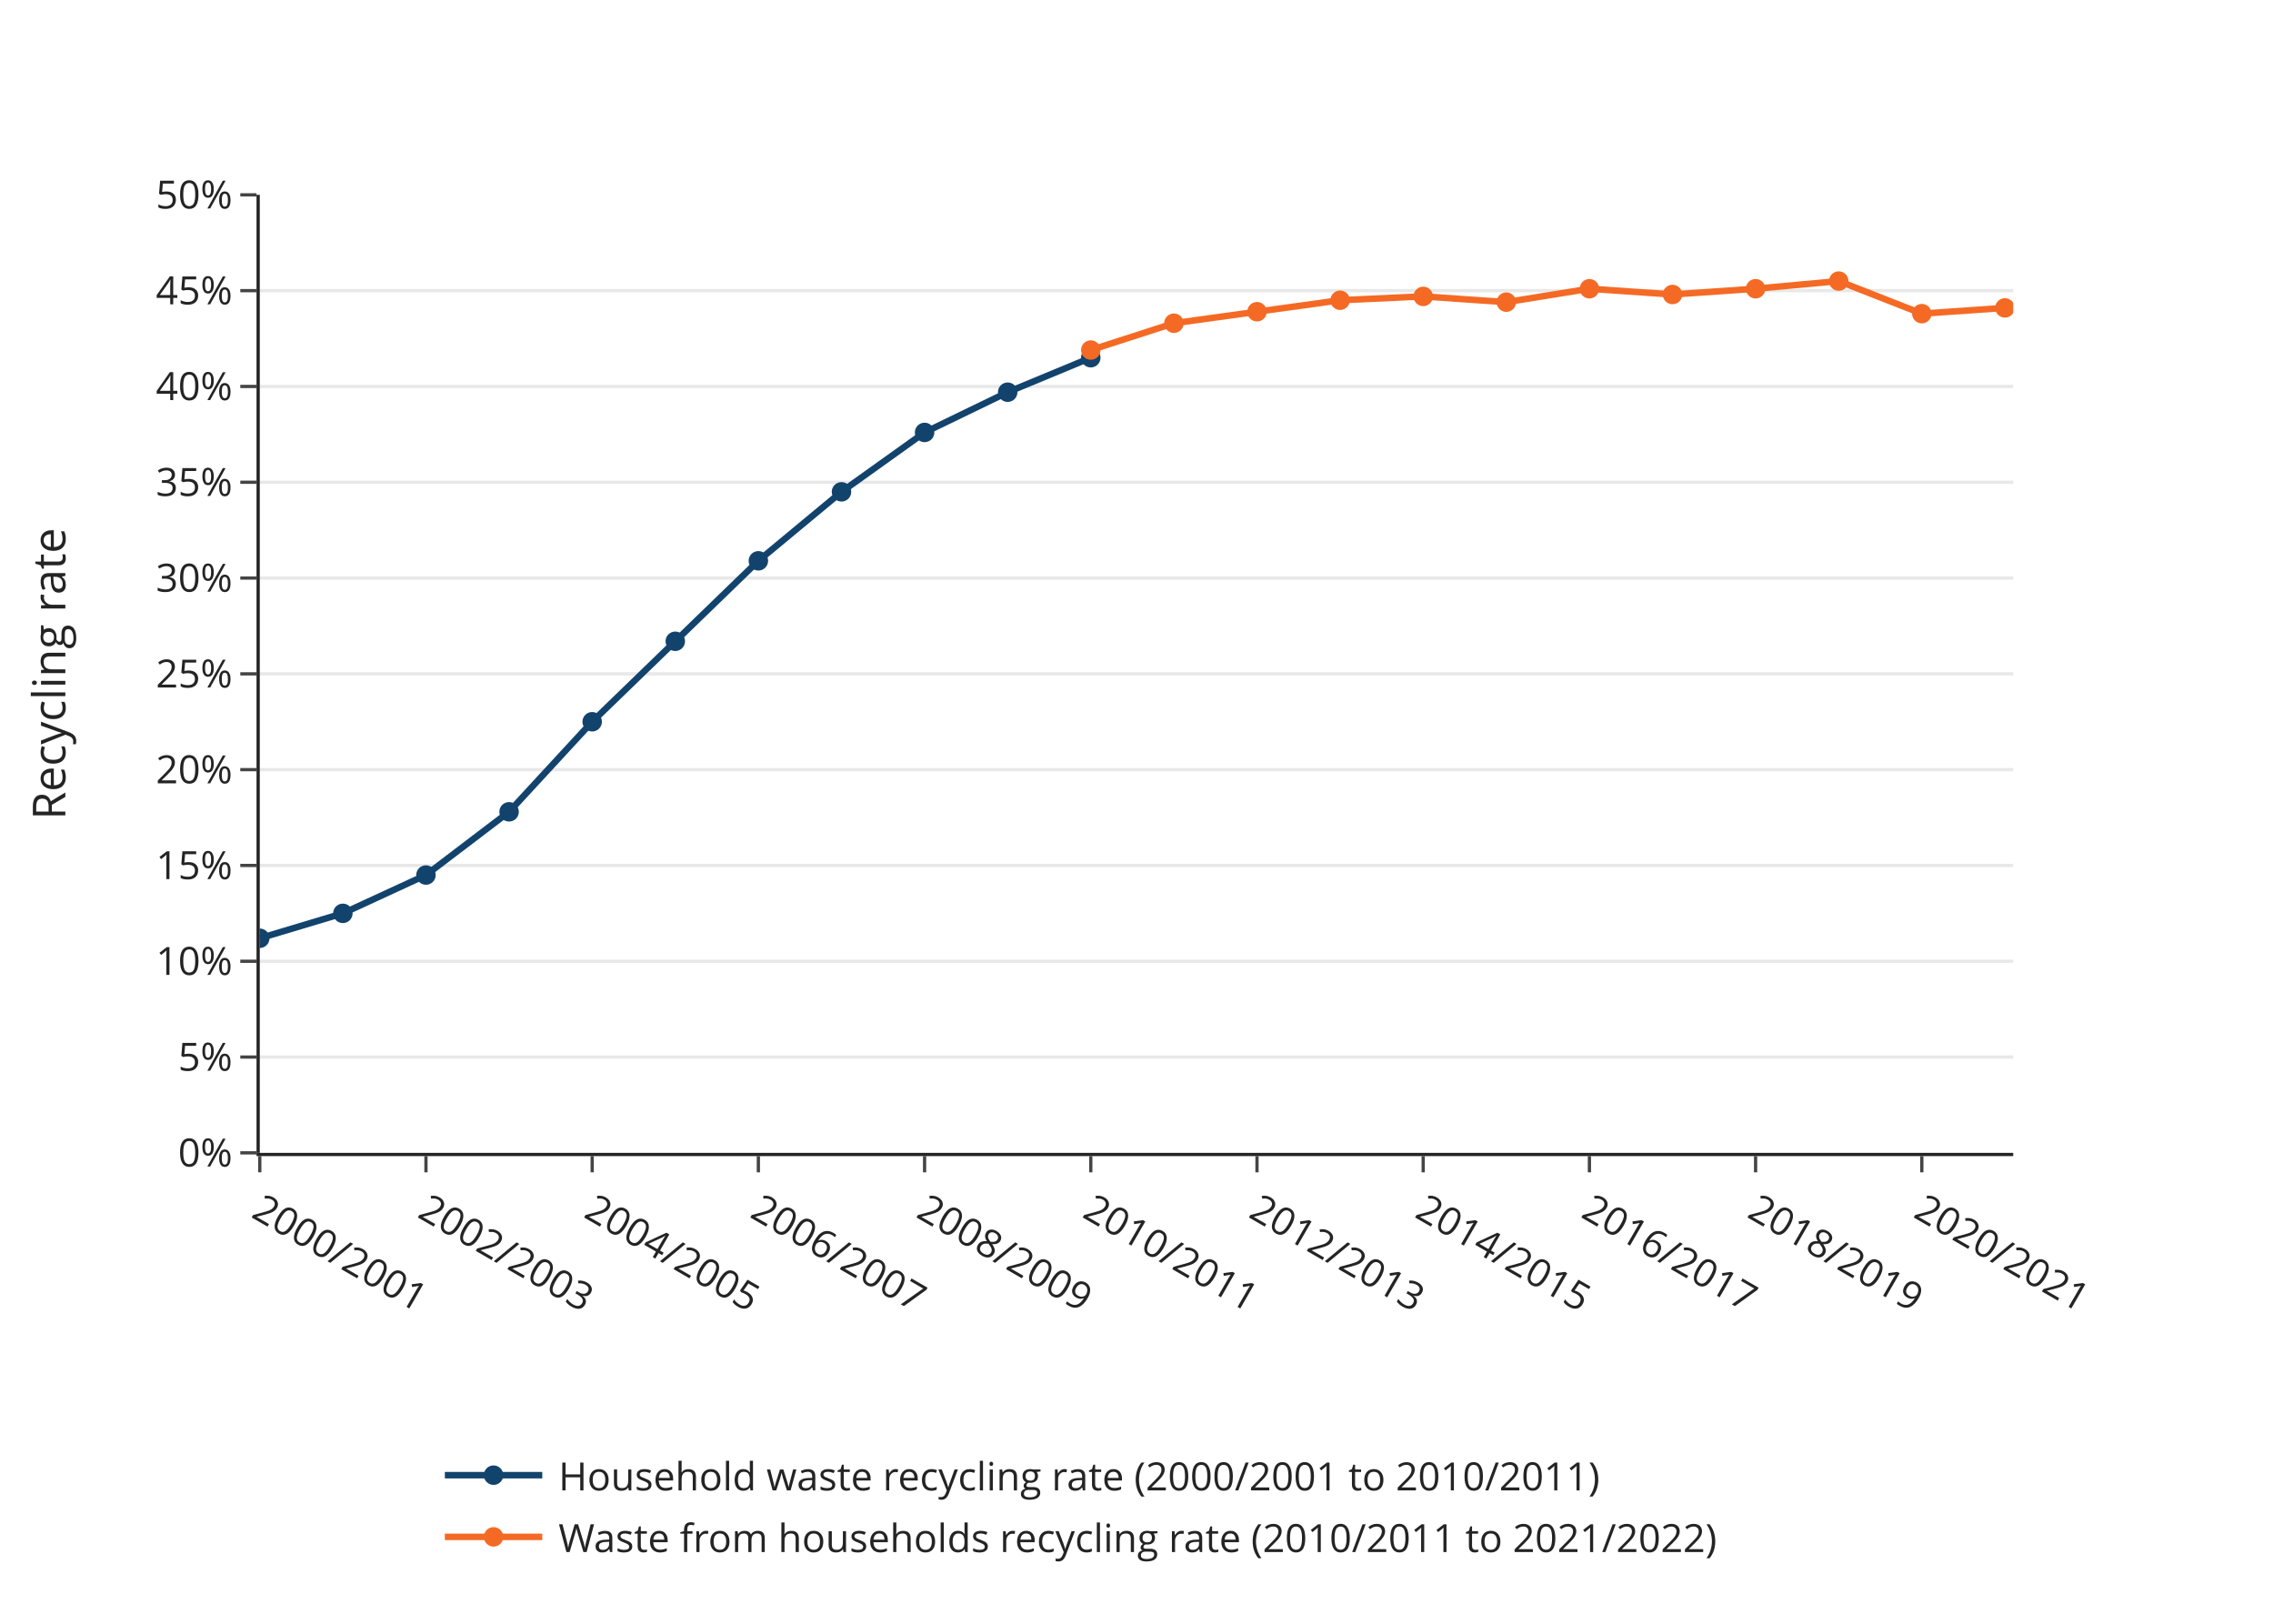
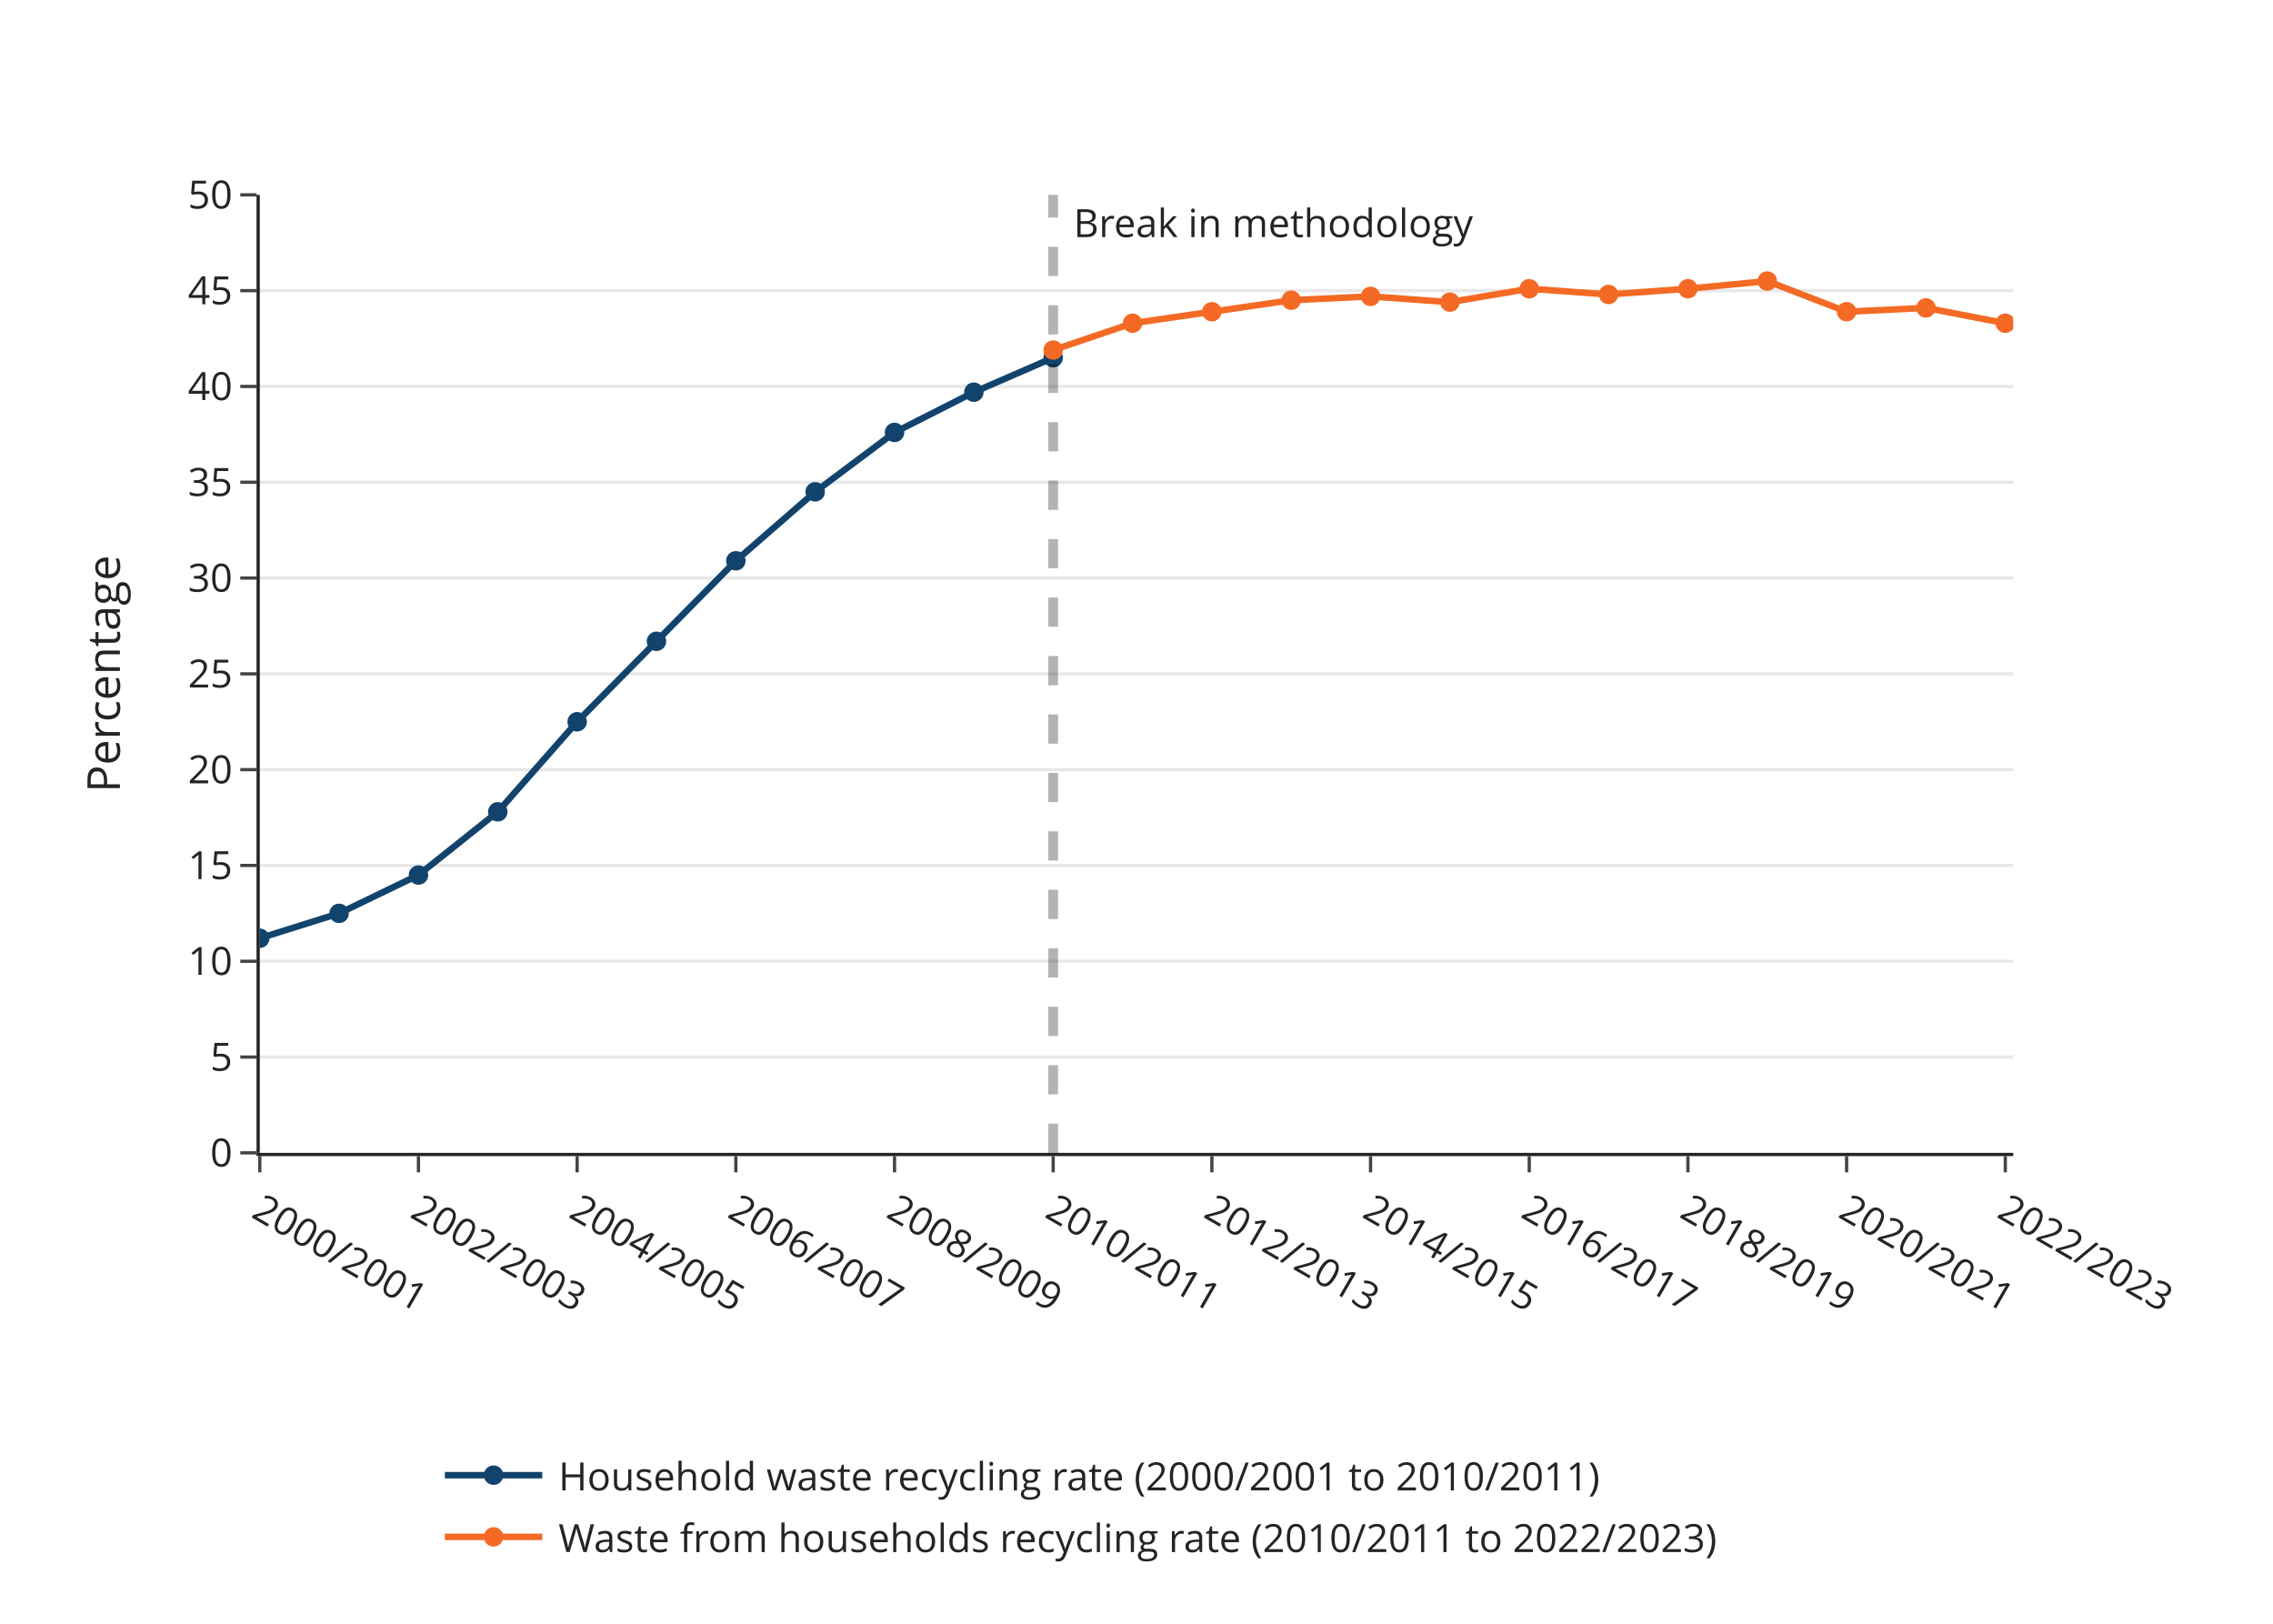
<svg xmlns="http://www.w3.org/2000/svg" class="main-svg" width="700" height="500" style="" viewBox="0 0 700 500">
  <rect x="0" y="0" width="700" height="500" style="fill: rgb(255, 255, 255); fill-opacity: 1;" />
-   <defs id="defs-8c32d5">
+   <defs id="defs-a93a85">
    <g class="clips">
-       <clipPath id="clip8c32d5xyplot" class="plotclip">
+       <clipPath id="clipa93a85xyplot" class="plotclip">
        <rect width="540" height="295" />
      </clipPath>
-       <clipPath class="axesclip" id="clip8c32d5x">
+       <clipPath class="axesclip" id="clipa93a85x">
        <rect x="80" y="0" width="540" height="500" />
      </clipPath>
-       <clipPath class="axesclip" id="clip8c32d5y">
+       <clipPath class="axesclip" id="clipa93a85y">
        <rect x="0" y="60" width="700" height="295" />
      </clipPath>
-       <clipPath class="axesclip" id="clip8c32d5xy">
+       <clipPath class="axesclip" id="clipa93a85xy">
        <rect x="80" y="60" width="540" height="295" />
      </clipPath>
    </g>
    <g class="gradients" />
    <g class="patterns" />
  </defs>
  <g class="bglayer" />
  <g class="layer-below">
    <g class="imagelayer" />
    <g class="shapelayer" />
  </g>
  <g class="cartesianlayer">
    <g class="subplot xy">
      <g class="layer-subplot">
        <g class="shapelayer" />
        <g class="imagelayer" />
      </g>
      <g class="minor-gridlayer">
        <g class="x" />
        <g class="y" />
      </g>
      <g class="gridlayer">
        <g class="x" />
        <g class="y">
          <path class="ygrid crisp" transform="translate(0,325.5)" d="M80,0h540" style="stroke: rgb(232, 232, 232); stroke-opacity: 1; stroke-width: 1px;" />
          <path class="ygrid crisp" transform="translate(0,296)" d="M80,0h540" style="stroke: rgb(232, 232, 232); stroke-opacity: 1; stroke-width: 1px;" />
          <path class="ygrid crisp" transform="translate(0,266.5)" d="M80,0h540" style="stroke: rgb(232, 232, 232); stroke-opacity: 1; stroke-width: 1px;" />
          <path class="ygrid crisp" transform="translate(0,237)" d="M80,0h540" style="stroke: rgb(232, 232, 232); stroke-opacity: 1; stroke-width: 1px;" />
          <path class="ygrid crisp" transform="translate(0,207.5)" d="M80,0h540" style="stroke: rgb(232, 232, 232); stroke-opacity: 1; stroke-width: 1px;" />
          <path class="ygrid crisp" transform="translate(0,178)" d="M80,0h540" style="stroke: rgb(232, 232, 232); stroke-opacity: 1; stroke-width: 1px;" />
          <path class="ygrid crisp" transform="translate(0,148.5)" d="M80,0h540" style="stroke: rgb(232, 232, 232); stroke-opacity: 1; stroke-width: 1px;" />
          <path class="ygrid crisp" transform="translate(0,119)" d="M80,0h540" style="stroke: rgb(232, 232, 232); stroke-opacity: 1; stroke-width: 1px;" />
          <path class="ygrid crisp" transform="translate(0,89.5)" d="M80,0h540" style="stroke: rgb(232, 232, 232); stroke-opacity: 1; stroke-width: 1px;" />
        </g>
      </g>
      <g class="zerolinelayer" />
+       <g class="layer-between">
+         <g class="shapelayer" />
+         <g class="imagelayer" />
+       </g>
      <path class="xlines-below" />
      <path class="ylines-below" />
      <g class="overlines-below" />
      <g class="xaxislayer-below" />
      <g class="yaxislayer-below" />
      <g class="overaxes-below" />
-       <g class="plot" transform="translate(80,60)" clip-path="url(#clip8c32d5xyplot)">
+       <g class="plot" transform="translate(80,60)" clip-path="url(#clipa93a85xyplot)">
        <g class="scatterlayer mlayer">
-           <g class="trace scatter tracec1a29b" style="stroke-miterlimit: 2; opacity: 1;">
+           <g class="trace scatter trace099001" style="stroke-miterlimit: 2; opacity: 1;">
            <g class="fills" />
            <g class="errorbars" />
            <g class="lines">
-               <path class="js-line" d="M0,228.92L25.59,221.25L51.18,209.45L76.78,189.98L102.37,162.25L153.55,112.69L179.15,91.45L204.74,73.16L230.33,60.77L255.92,50.15" style="vector-effect: non-scaling-stroke; fill: none; stroke: rgb(18, 67, 109); stroke-opacity: 1; stroke-width: 2px; opacity: 1;" />
+               <path class="js-line" d="M0,228.92L24.43,221.25L48.87,209.45L73.3,189.98L97.74,162.25L146.61,112.69L171.04,91.45L195.48,73.16L219.91,60.77L244.34,50.15" style="vector-effect: none; fill: none; stroke: rgb(18, 67, 109); stroke-opacity: 1; stroke-width: 2px; opacity: 1;" />
            </g>
            <g class="points">
              <path class="point" transform="translate(0,228.92)" d="M3,0A3,3 0 1,1 0,-3A3,3 0 0,1 3,0Z" style="opacity: 1; stroke-width: 0px; fill: rgb(18, 67, 109); fill-opacity: 1;" />
-               <path class="point" transform="translate(25.59,221.25)" d="M3,0A3,3 0 1,1 0,-3A3,3 0 0,1 3,0Z" style="opacity: 1; stroke-width: 0px; fill: rgb(18, 67, 109); fill-opacity: 1;" />
-               <path class="point" transform="translate(51.18,209.45)" d="M3,0A3,3 0 1,1 0,-3A3,3 0 0,1 3,0Z" style="opacity: 1; stroke-width: 0px; fill: rgb(18, 67, 109); fill-opacity: 1;" />
-               <path class="point" transform="translate(76.78,189.98)" d="M3,0A3,3 0 1,1 0,-3A3,3 0 0,1 3,0Z" style="opacity: 1; stroke-width: 0px; fill: rgb(18, 67, 109); fill-opacity: 1;" />
-               <path class="point" transform="translate(102.37,162.25)" d="M3,0A3,3 0 1,1 0,-3A3,3 0 0,1 3,0Z" style="opacity: 1; stroke-width: 0px; fill: rgb(18, 67, 109); fill-opacity: 1;" />
-               <path class="point" transform="translate(127.96,137.47)" d="M3,0A3,3 0 1,1 0,-3A3,3 0 0,1 3,0Z" style="opacity: 1; stroke-width: 0px; fill: rgb(18, 67, 109); fill-opacity: 1;" />
-               <path class="point" transform="translate(153.55,112.69)" d="M3,0A3,3 0 1,1 0,-3A3,3 0 0,1 3,0Z" style="opacity: 1; stroke-width: 0px; fill: rgb(18, 67, 109); fill-opacity: 1;" />
-               <path class="point" transform="translate(179.15,91.45)" d="M3,0A3,3 0 1,1 0,-3A3,3 0 0,1 3,0Z" style="opacity: 1; stroke-width: 0px; fill: rgb(18, 67, 109); fill-opacity: 1;" />
-               <path class="point" transform="translate(204.74,73.16)" d="M3,0A3,3 0 1,1 0,-3A3,3 0 0,1 3,0Z" style="opacity: 1; stroke-width: 0px; fill: rgb(18, 67, 109); fill-opacity: 1;" />
-               <path class="point" transform="translate(230.33,60.77)" d="M3,0A3,3 0 1,1 0,-3A3,3 0 0,1 3,0Z" style="opacity: 1; stroke-width: 0px; fill: rgb(18, 67, 109); fill-opacity: 1;" />
-               <path class="point" transform="translate(255.92,50.15)" d="M3,0A3,3 0 1,1 0,-3A3,3 0 0,1 3,0Z" style="opacity: 1; stroke-width: 0px; fill: rgb(18, 67, 109); fill-opacity: 1;" />
+               <path class="point" transform="translate(24.43,221.25)" d="M3,0A3,3 0 1,1 0,-3A3,3 0 0,1 3,0Z" style="opacity: 1; stroke-width: 0px; fill: rgb(18, 67, 109); fill-opacity: 1;" />
+               <path class="point" transform="translate(48.87,209.45)" d="M3,0A3,3 0 1,1 0,-3A3,3 0 0,1 3,0Z" style="opacity: 1; stroke-width: 0px; fill: rgb(18, 67, 109); fill-opacity: 1;" />
+               <path class="point" transform="translate(73.3,189.98)" d="M3,0A3,3 0 1,1 0,-3A3,3 0 0,1 3,0Z" style="opacity: 1; stroke-width: 0px; fill: rgb(18, 67, 109); fill-opacity: 1;" />
+               <path class="point" transform="translate(97.74,162.25)" d="M3,0A3,3 0 1,1 0,-3A3,3 0 0,1 3,0Z" style="opacity: 1; stroke-width: 0px; fill: rgb(18, 67, 109); fill-opacity: 1;" />
+               <path class="point" transform="translate(122.17,137.47)" d="M3,0A3,3 0 1,1 0,-3A3,3 0 0,1 3,0Z" style="opacity: 1; stroke-width: 0px; fill: rgb(18, 67, 109); fill-opacity: 1;" />
+               <path class="point" transform="translate(146.61,112.69)" d="M3,0A3,3 0 1,1 0,-3A3,3 0 0,1 3,0Z" style="opacity: 1; stroke-width: 0px; fill: rgb(18, 67, 109); fill-opacity: 1;" />
+               <path class="point" transform="translate(171.04,91.45)" d="M3,0A3,3 0 1,1 0,-3A3,3 0 0,1 3,0Z" style="opacity: 1; stroke-width: 0px; fill: rgb(18, 67, 109); fill-opacity: 1;" />
+               <path class="point" transform="translate(195.48,73.16)" d="M3,0A3,3 0 1,1 0,-3A3,3 0 0,1 3,0Z" style="opacity: 1; stroke-width: 0px; fill: rgb(18, 67, 109); fill-opacity: 1;" />
+               <path class="point" transform="translate(219.91,60.77)" d="M3,0A3,3 0 1,1 0,-3A3,3 0 0,1 3,0Z" style="opacity: 1; stroke-width: 0px; fill: rgb(18, 67, 109); fill-opacity: 1;" />
+               <path class="point" transform="translate(244.34,50.15)" d="M3,0A3,3 0 1,1 0,-3A3,3 0 0,1 3,0Z" style="opacity: 1; stroke-width: 0px; fill: rgb(18, 67, 109); fill-opacity: 1;" />
            </g>
            <g class="text" />
          </g>
-           <g class="trace scatter trace4037fb" style="stroke-miterlimit: 2; opacity: 1;">
+           <g class="trace scatter trace09473f" style="stroke-miterlimit: 2; opacity: 1;">
            <g class="fills" />
            <g class="errorbars" />
            <g class="lines">
-               <path class="js-line" d="M255.92,47.79L281.52,39.53L307.11,35.99L332.7,32.45L358.29,31.27L383.89,33.04L409.48,28.91L435.07,30.68L460.66,28.91L486.26,26.55L511.85,36.58L537.44,34.81" style="vector-effect: non-scaling-stroke; fill: none; stroke: rgb(244, 106, 37); stroke-opacity: 1; stroke-width: 2px; opacity: 1;" />
+               <path class="js-line" d="M244.34,47.79L268.78,39.53L293.21,35.99L317.65,32.45L342.08,31.27L366.52,33.04L390.95,28.91L415.38,30.68L439.82,28.91L464.25,26.55L488.69,35.99L513.12,34.81L537.56,39.53" style="vector-effect: none; fill: none; stroke: rgb(244, 106, 37); stroke-opacity: 1; stroke-width: 2px; opacity: 1;" />
            </g>
            <g class="points">
-               <path class="point" transform="translate(255.92,47.79)" d="M3,0A3,3 0 1,1 0,-3A3,3 0 0,1 3,0Z" style="opacity: 1; stroke-width: 0px; fill: rgb(244, 106, 37); fill-opacity: 1;" />
-               <path class="point" transform="translate(281.52,39.53)" d="M3,0A3,3 0 1,1 0,-3A3,3 0 0,1 3,0Z" style="opacity: 1; stroke-width: 0px; fill: rgb(244, 106, 37); fill-opacity: 1;" />
-               <path class="point" transform="translate(307.11,35.99)" d="M3,0A3,3 0 1,1 0,-3A3,3 0 0,1 3,0Z" style="opacity: 1; stroke-width: 0px; fill: rgb(244, 106, 37); fill-opacity: 1;" />
-               <path class="point" transform="translate(332.7,32.45)" d="M3,0A3,3 0 1,1 0,-3A3,3 0 0,1 3,0Z" style="opacity: 1; stroke-width: 0px; fill: rgb(244, 106, 37); fill-opacity: 1;" />
-               <path class="point" transform="translate(358.29,31.27)" d="M3,0A3,3 0 1,1 0,-3A3,3 0 0,1 3,0Z" style="opacity: 1; stroke-width: 0px; fill: rgb(244, 106, 37); fill-opacity: 1;" />
-               <path class="point" transform="translate(383.89,33.04)" d="M3,0A3,3 0 1,1 0,-3A3,3 0 0,1 3,0Z" style="opacity: 1; stroke-width: 0px; fill: rgb(244, 106, 37); fill-opacity: 1;" />
-               <path class="point" transform="translate(409.48,28.91)" d="M3,0A3,3 0 1,1 0,-3A3,3 0 0,1 3,0Z" style="opacity: 1; stroke-width: 0px; fill: rgb(244, 106, 37); fill-opacity: 1;" />
-               <path class="point" transform="translate(435.07,30.68)" d="M3,0A3,3 0 1,1 0,-3A3,3 0 0,1 3,0Z" style="opacity: 1; stroke-width: 0px; fill: rgb(244, 106, 37); fill-opacity: 1;" />
-               <path class="point" transform="translate(460.66,28.91)" d="M3,0A3,3 0 1,1 0,-3A3,3 0 0,1 3,0Z" style="opacity: 1; stroke-width: 0px; fill: rgb(244, 106, 37); fill-opacity: 1;" />
-               <path class="point" transform="translate(486.26,26.55)" d="M3,0A3,3 0 1,1 0,-3A3,3 0 0,1 3,0Z" style="opacity: 1; stroke-width: 0px; fill: rgb(244, 106, 37); fill-opacity: 1;" />
-               <path class="point" transform="translate(511.85,36.58)" d="M3,0A3,3 0 1,1 0,-3A3,3 0 0,1 3,0Z" style="opacity: 1; stroke-width: 0px; fill: rgb(244, 106, 37); fill-opacity: 1;" />
-               <path class="point" transform="translate(537.44,34.81)" d="M3,0A3,3 0 1,1 0,-3A3,3 0 0,1 3,0Z" style="opacity: 1; stroke-width: 0px; fill: rgb(244, 106, 37); fill-opacity: 1;" />
+               <path class="point" transform="translate(244.34,47.79)" d="M3,0A3,3 0 1,1 0,-3A3,3 0 0,1 3,0Z" style="opacity: 1; stroke-width: 0px; fill: rgb(244, 106, 37); fill-opacity: 1;" />
+               <path class="point" transform="translate(268.78,39.53)" d="M3,0A3,3 0 1,1 0,-3A3,3 0 0,1 3,0Z" style="opacity: 1; stroke-width: 0px; fill: rgb(244, 106, 37); fill-opacity: 1;" />
+               <path class="point" transform="translate(293.21,35.99)" d="M3,0A3,3 0 1,1 0,-3A3,3 0 0,1 3,0Z" style="opacity: 1; stroke-width: 0px; fill: rgb(244, 106, 37); fill-opacity: 1;" />
+               <path class="point" transform="translate(317.65,32.45)" d="M3,0A3,3 0 1,1 0,-3A3,3 0 0,1 3,0Z" style="opacity: 1; stroke-width: 0px; fill: rgb(244, 106, 37); fill-opacity: 1;" />
+               <path class="point" transform="translate(342.08,31.27)" d="M3,0A3,3 0 1,1 0,-3A3,3 0 0,1 3,0Z" style="opacity: 1; stroke-width: 0px; fill: rgb(244, 106, 37); fill-opacity: 1;" />
+               <path class="point" transform="translate(366.52,33.04)" d="M3,0A3,3 0 1,1 0,-3A3,3 0 0,1 3,0Z" style="opacity: 1; stroke-width: 0px; fill: rgb(244, 106, 37); fill-opacity: 1;" />
+               <path class="point" transform="translate(390.95,28.91)" d="M3,0A3,3 0 1,1 0,-3A3,3 0 0,1 3,0Z" style="opacity: 1; stroke-width: 0px; fill: rgb(244, 106, 37); fill-opacity: 1;" />
+               <path class="point" transform="translate(415.38,30.68)" d="M3,0A3,3 0 1,1 0,-3A3,3 0 0,1 3,0Z" style="opacity: 1; stroke-width: 0px; fill: rgb(244, 106, 37); fill-opacity: 1;" />
+               <path class="point" transform="translate(439.82,28.91)" d="M3,0A3,3 0 1,1 0,-3A3,3 0 0,1 3,0Z" style="opacity: 1; stroke-width: 0px; fill: rgb(244, 106, 37); fill-opacity: 1;" />
+               <path class="point" transform="translate(464.25,26.55)" d="M3,0A3,3 0 1,1 0,-3A3,3 0 0,1 3,0Z" style="opacity: 1; stroke-width: 0px; fill: rgb(244, 106, 37); fill-opacity: 1;" />
+               <path class="point" transform="translate(488.69,35.99)" d="M3,0A3,3 0 1,1 0,-3A3,3 0 0,1 3,0Z" style="opacity: 1; stroke-width: 0px; fill: rgb(244, 106, 37); fill-opacity: 1;" />
+               <path class="point" transform="translate(513.12,34.81)" d="M3,0A3,3 0 1,1 0,-3A3,3 0 0,1 3,0Z" style="opacity: 1; stroke-width: 0px; fill: rgb(244, 106, 37); fill-opacity: 1;" />
+               <path class="point" transform="translate(537.56,39.53)" d="M3,0A3,3 0 1,1 0,-3A3,3 0 0,1 3,0Z" style="opacity: 1; stroke-width: 0px; fill: rgb(244, 106, 37); fill-opacity: 1;" />
            </g>
            <g class="text" />
          </g>
        </g>
      </g>
      <g class="overplot" />
      <path class="xlines-above crisp" d="M79,355.5H620" style="fill: none; stroke-width: 1px; stroke: rgb(36, 36, 36); stroke-opacity: 1;" />
      <path class="ylines-above crisp" d="M79.5,60V355" style="fill: none; stroke-width: 1px; stroke: rgb(36, 36, 36); stroke-opacity: 1;" />
      <g class="overlines-above" />
      <g class="xaxislayer-above">
        <path class="xtick ticks crisp" d="M0,356v5" transform="translate(80,0)" style="stroke: rgb(68, 68, 68); stroke-opacity: 1; stroke-width: 1px;" />
-         <path class="xtick ticks crisp" d="M0,356v5" transform="translate(131.18,0)" style="stroke: rgb(68, 68, 68); stroke-opacity: 1; stroke-width: 1px;" />
-         <path class="xtick ticks crisp" d="M0,356v5" transform="translate(182.37,0)" style="stroke: rgb(68, 68, 68); stroke-opacity: 1; stroke-width: 1px;" />
-         <path class="xtick ticks crisp" d="M0,356v5" transform="translate(233.55,0)" style="stroke: rgb(68, 68, 68); stroke-opacity: 1; stroke-width: 1px;" />
-         <path class="xtick ticks crisp" d="M0,356v5" transform="translate(284.74,0)" style="stroke: rgb(68, 68, 68); stroke-opacity: 1; stroke-width: 1px;" />
-         <path class="xtick ticks crisp" d="M0,356v5" transform="translate(335.92,0)" style="stroke: rgb(68, 68, 68); stroke-opacity: 1; stroke-width: 1px;" />
-         <path class="xtick ticks crisp" d="M0,356v5" transform="translate(387.11,0)" style="stroke: rgb(68, 68, 68); stroke-opacity: 1; stroke-width: 1px;" />
-         <path class="xtick ticks crisp" d="M0,356v5" transform="translate(438.29,0)" style="stroke: rgb(68, 68, 68); stroke-opacity: 1; stroke-width: 1px;" />
-         <path class="xtick ticks crisp" d="M0,356v5" transform="translate(489.48,0)" style="stroke: rgb(68, 68, 68); stroke-opacity: 1; stroke-width: 1px;" />
-         <path class="xtick ticks crisp" d="M0,356v5" transform="translate(540.66,0)" style="stroke: rgb(68, 68, 68); stroke-opacity: 1; stroke-width: 1px;" />
-         <path class="xtick ticks crisp" d="M0,356v5" transform="translate(591.85,0)" style="stroke: rgb(68, 68, 68); stroke-opacity: 1; stroke-width: 1px;" />
+         <path class="xtick ticks crisp" d="M0,356v5" transform="translate(128.87,0)" style="stroke: rgb(68, 68, 68); stroke-opacity: 1; stroke-width: 1px;" />
+         <path class="xtick ticks crisp" d="M0,356v5" transform="translate(177.74,0)" style="stroke: rgb(68, 68, 68); stroke-opacity: 1; stroke-width: 1px;" />
+         <path class="xtick ticks crisp" d="M0,356v5" transform="translate(226.61,0)" style="stroke: rgb(68, 68, 68); stroke-opacity: 1; stroke-width: 1px;" />
+         <path class="xtick ticks crisp" d="M0,356v5" transform="translate(275.48,0)" style="stroke: rgb(68, 68, 68); stroke-opacity: 1; stroke-width: 1px;" />
+         <path class="xtick ticks crisp" d="M0,356v5" transform="translate(324.34,0)" style="stroke: rgb(68, 68, 68); stroke-opacity: 1; stroke-width: 1px;" />
+         <path class="xtick ticks crisp" d="M0,356v5" transform="translate(373.21,0)" style="stroke: rgb(68, 68, 68); stroke-opacity: 1; stroke-width: 1px;" />
+         <path class="xtick ticks crisp" d="M0,356v5" transform="translate(422.08,0)" style="stroke: rgb(68, 68, 68); stroke-opacity: 1; stroke-width: 1px;" />
+         <path class="xtick ticks crisp" d="M0,356v5" transform="translate(470.95,0)" style="stroke: rgb(68, 68, 68); stroke-opacity: 1; stroke-width: 1px;" />
+         <path class="xtick ticks crisp" d="M0,356v5" transform="translate(519.82,0)" style="stroke: rgb(68, 68, 68); stroke-opacity: 1; stroke-width: 1px;" />
+         <path class="xtick ticks crisp" d="M0,356v5" transform="translate(568.69,0)" style="stroke: rgb(68, 68, 68); stroke-opacity: 1; stroke-width: 1px;" />
+         <path class="xtick ticks crisp" d="M0,356v5" transform="translate(617.56,0)" style="stroke: rgb(68, 68, 68); stroke-opacity: 1; stroke-width: 1px;" />
        <g class="xtick">
          <text text-anchor="start" x="0" y="375.4" transform="translate(80,0) rotate(30,0,369.4)" style="font-family: 'Open Sans', verdana, arial, sans-serif; font-size: 12px; fill: rgb(36, 36, 36); fill-opacity: 1; white-space: pre; opacity: 1;">2000/2001</text>
        </g>
        <g class="xtick">
-           <text text-anchor="start" x="0" y="375.4" transform="translate(131.18,0) rotate(30,0,369.4)" style="font-family: 'Open Sans', verdana, arial, sans-serif; font-size: 12px; fill: rgb(36, 36, 36); fill-opacity: 1; white-space: pre; opacity: 1;">2002/2003</text>
-         </g>
-         <g class="xtick">
-           <text text-anchor="start" x="0" y="375.4" transform="translate(182.37,0) rotate(30,0,369.4)" style="font-family: 'Open Sans', verdana, arial, sans-serif; font-size: 12px; fill: rgb(36, 36, 36); fill-opacity: 1; white-space: pre; opacity: 1;">2004/2005</text>
-         </g>
-         <g class="xtick">
-           <text text-anchor="start" x="0" y="375.4" transform="translate(233.55,0) rotate(30,0,369.4)" style="font-family: 'Open Sans', verdana, arial, sans-serif; font-size: 12px; fill: rgb(36, 36, 36); fill-opacity: 1; white-space: pre; opacity: 1;">2006/2007</text>
-         </g>
-         <g class="xtick">
-           <text text-anchor="start" x="0" y="375.4" transform="translate(284.74,0) rotate(30,0,369.4)" style="font-family: 'Open Sans', verdana, arial, sans-serif; font-size: 12px; fill: rgb(36, 36, 36); fill-opacity: 1; white-space: pre; opacity: 1;">2008/2009</text>
-         </g>
-         <g class="xtick">
-           <text text-anchor="start" x="0" y="375.4" transform="translate(335.92,0) rotate(30,0,369.4)" style="font-family: 'Open Sans', verdana, arial, sans-serif; font-size: 12px; fill: rgb(36, 36, 36); fill-opacity: 1; white-space: pre; opacity: 1;">2010/2011</text>
-         </g>
-         <g class="xtick">
-           <text text-anchor="start" x="0" y="375.4" transform="translate(387.11,0) rotate(30,0,369.4)" style="font-family: 'Open Sans', verdana, arial, sans-serif; font-size: 12px; fill: rgb(36, 36, 36); fill-opacity: 1; white-space: pre; opacity: 1;">2012/2013</text>
-         </g>
-         <g class="xtick">
-           <text text-anchor="start" x="0" y="375.4" transform="translate(438.29,0) rotate(30,0,369.4)" style="font-family: 'Open Sans', verdana, arial, sans-serif; font-size: 12px; fill: rgb(36, 36, 36); fill-opacity: 1; white-space: pre; opacity: 1;">2014/2015</text>
-         </g>
-         <g class="xtick">
-           <text text-anchor="start" x="0" y="375.4" transform="translate(489.48,0) rotate(30,0,369.4)" style="font-family: 'Open Sans', verdana, arial, sans-serif; font-size: 12px; fill: rgb(36, 36, 36); fill-opacity: 1; white-space: pre; opacity: 1;">2016/2017</text>
-         </g>
-         <g class="xtick">
-           <text text-anchor="start" x="0" y="375.4" transform="translate(540.66,0) rotate(30,0,369.4)" style="font-family: 'Open Sans', verdana, arial, sans-serif; font-size: 12px; fill: rgb(36, 36, 36); fill-opacity: 1; white-space: pre; opacity: 1;">2018/2019</text>
-         </g>
-         <g class="xtick">
-           <text text-anchor="start" x="0" y="375.4" transform="translate(591.85,0) rotate(30,0,369.4)" style="font-family: 'Open Sans', verdana, arial, sans-serif; font-size: 12px; fill: rgb(36, 36, 36); fill-opacity: 1; white-space: pre; opacity: 1;">2020/2021</text>
+           <text text-anchor="start" x="0" y="375.4" transform="translate(128.87,0) rotate(30,0,369.4)" style="font-family: 'Open Sans', verdana, arial, sans-serif; font-size: 12px; fill: rgb(36, 36, 36); fill-opacity: 1; white-space: pre; opacity: 1;">2002/2003</text>
+         </g>
+         <g class="xtick">
+           <text text-anchor="start" x="0" y="375.4" transform="translate(177.74,0) rotate(30,0,369.4)" style="font-family: 'Open Sans', verdana, arial, sans-serif; font-size: 12px; fill: rgb(36, 36, 36); fill-opacity: 1; white-space: pre; opacity: 1;">2004/2005</text>
+         </g>
+         <g class="xtick">
+           <text text-anchor="start" x="0" y="375.4" transform="translate(226.61,0) rotate(30,0,369.4)" style="font-family: 'Open Sans', verdana, arial, sans-serif; font-size: 12px; fill: rgb(36, 36, 36); fill-opacity: 1; white-space: pre; opacity: 1;">2006/2007</text>
+         </g>
+         <g class="xtick">
+           <text text-anchor="start" x="0" y="375.4" transform="translate(275.48,0) rotate(30,0,369.4)" style="font-family: 'Open Sans', verdana, arial, sans-serif; font-size: 12px; fill: rgb(36, 36, 36); fill-opacity: 1; white-space: pre; opacity: 1;">2008/2009</text>
+         </g>
+         <g class="xtick">
+           <text text-anchor="start" x="0" y="375.4" transform="translate(324.34,0) rotate(30,0,369.4)" style="font-family: 'Open Sans', verdana, arial, sans-serif; font-size: 12px; fill: rgb(36, 36, 36); fill-opacity: 1; white-space: pre; opacity: 1;">2010/2011</text>
+         </g>
+         <g class="xtick">
+           <text text-anchor="start" x="0" y="375.4" transform="translate(373.21,0) rotate(30,0,369.4)" style="font-family: 'Open Sans', verdana, arial, sans-serif; font-size: 12px; fill: rgb(36, 36, 36); fill-opacity: 1; white-space: pre; opacity: 1;">2012/2013</text>
+         </g>
+         <g class="xtick">
+           <text text-anchor="start" x="0" y="375.4" transform="translate(422.08,0) rotate(30,0,369.4)" style="font-family: 'Open Sans', verdana, arial, sans-serif; font-size: 12px; fill: rgb(36, 36, 36); fill-opacity: 1; white-space: pre; opacity: 1;">2014/2015</text>
+         </g>
+         <g class="xtick">
+           <text text-anchor="start" x="0" y="375.4" transform="translate(470.95,0) rotate(30,0,369.4)" style="font-family: 'Open Sans', verdana, arial, sans-serif; font-size: 12px; fill: rgb(36, 36, 36); fill-opacity: 1; white-space: pre; opacity: 1;">2016/2017</text>
+         </g>
+         <g class="xtick">
+           <text text-anchor="start" x="0" y="375.4" transform="translate(519.82,0) rotate(30,0,369.4)" style="font-family: 'Open Sans', verdana, arial, sans-serif; font-size: 12px; fill: rgb(36, 36, 36); fill-opacity: 1; white-space: pre; opacity: 1;">2018/2019</text>
+         </g>
+         <g class="xtick">
+           <text text-anchor="start" x="0" y="375.4" transform="translate(568.69,0) rotate(30,0,369.4)" style="font-family: 'Open Sans', verdana, arial, sans-serif; font-size: 12px; fill: rgb(36, 36, 36); fill-opacity: 1; white-space: pre; opacity: 1;">2020/2021</text>
+         </g>
+         <g class="xtick">
+           <text text-anchor="start" x="0" y="375.4" transform="translate(617.56,0) rotate(30,0,369.4)" style="font-family: 'Open Sans', verdana, arial, sans-serif; font-size: 12px; fill: rgb(36, 36, 36); fill-opacity: 1; white-space: pre; opacity: 1;">2022/2023</text>
        </g>
      </g>
      <g class="yaxislayer-above">
        <path class="ytick ticks crisp" d="M79,0h-5" transform="translate(0,355)" style="stroke: rgb(68, 68, 68); stroke-opacity: 1; stroke-width: 1px;" />
        <path class="ytick ticks crisp" d="M79,0h-5" transform="translate(0,325.5)" style="stroke: rgb(68, 68, 68); stroke-opacity: 1; stroke-width: 1px;" />
        <path class="ytick ticks crisp" d="M79,0h-5" transform="translate(0,296)" style="stroke: rgb(68, 68, 68); stroke-opacity: 1; stroke-width: 1px;" />
        <path class="ytick ticks crisp" d="M79,0h-5" transform="translate(0,266.5)" style="stroke: rgb(68, 68, 68); stroke-opacity: 1; stroke-width: 1px;" />
        <path class="ytick ticks crisp" d="M79,0h-5" transform="translate(0,237)" style="stroke: rgb(68, 68, 68); stroke-opacity: 1; stroke-width: 1px;" />
        <path class="ytick ticks crisp" d="M79,0h-5" transform="translate(0,207.5)" style="stroke: rgb(68, 68, 68); stroke-opacity: 1; stroke-width: 1px;" />
        <path class="ytick ticks crisp" d="M79,0h-5" transform="translate(0,178)" style="stroke: rgb(68, 68, 68); stroke-opacity: 1; stroke-width: 1px;" />
        <path class="ytick ticks crisp" d="M79,0h-5" transform="translate(0,148.5)" style="stroke: rgb(68, 68, 68); stroke-opacity: 1; stroke-width: 1px;" />
        <path class="ytick ticks crisp" d="M79,0h-5" transform="translate(0,119)" style="stroke: rgb(68, 68, 68); stroke-opacity: 1; stroke-width: 1px;" />
        <path class="ytick ticks crisp" d="M79,0h-5" transform="translate(0,89.5)" style="stroke: rgb(68, 68, 68); stroke-opacity: 1; stroke-width: 1px;" />
        <path class="ytick ticks crisp" d="M79,0h-5" transform="translate(0,60)" style="stroke: rgb(68, 68, 68); stroke-opacity: 1; stroke-width: 1px;" />
        <g class="ytick">
-           <text text-anchor="end" x="71.6" y="4.2" transform="translate(0,355)" style="font-family: 'Open Sans', verdana, arial, sans-serif; font-size: 12px; fill: rgb(36, 36, 36); fill-opacity: 1; white-space: pre; opacity: 1;">0%</text>
-         </g>
-         <g class="ytick">
-           <text text-anchor="end" x="71.6" y="4.2" style="font-family: 'Open Sans', verdana, arial, sans-serif; font-size: 12px; fill: rgb(36, 36, 36); fill-opacity: 1; white-space: pre; opacity: 1;" transform="translate(0,325.5)">5%</text>
-         </g>
-         <g class="ytick">
-           <text text-anchor="end" x="71.6" y="4.2" style="font-family: 'Open Sans', verdana, arial, sans-serif; font-size: 12px; fill: rgb(36, 36, 36); fill-opacity: 1; white-space: pre; opacity: 1;" transform="translate(0,296)">10%</text>
-         </g>
-         <g class="ytick">
-           <text text-anchor="end" x="71.6" y="4.2" style="font-family: 'Open Sans', verdana, arial, sans-serif; font-size: 12px; fill: rgb(36, 36, 36); fill-opacity: 1; white-space: pre; opacity: 1;" transform="translate(0,266.5)">15%</text>
-         </g>
-         <g class="ytick">
-           <text text-anchor="end" x="71.6" y="4.2" style="font-family: 'Open Sans', verdana, arial, sans-serif; font-size: 12px; fill: rgb(36, 36, 36); fill-opacity: 1; white-space: pre; opacity: 1;" transform="translate(0,237)">20%</text>
-         </g>
-         <g class="ytick">
-           <text text-anchor="end" x="71.6" y="4.2" style="font-family: 'Open Sans', verdana, arial, sans-serif; font-size: 12px; fill: rgb(36, 36, 36); fill-opacity: 1; white-space: pre; opacity: 1;" transform="translate(0,207.5)">25%</text>
-         </g>
-         <g class="ytick">
-           <text text-anchor="end" x="71.6" y="4.2" style="font-family: 'Open Sans', verdana, arial, sans-serif; font-size: 12px; fill: rgb(36, 36, 36); fill-opacity: 1; white-space: pre; opacity: 1;" transform="translate(0,178)">30%</text>
-         </g>
-         <g class="ytick">
-           <text text-anchor="end" x="71.6" y="4.2" style="font-family: 'Open Sans', verdana, arial, sans-serif; font-size: 12px; fill: rgb(36, 36, 36); fill-opacity: 1; white-space: pre; opacity: 1;" transform="translate(0,148.5)">35%</text>
-         </g>
-         <g class="ytick">
-           <text text-anchor="end" x="71.6" y="4.2" style="font-family: 'Open Sans', verdana, arial, sans-serif; font-size: 12px; fill: rgb(36, 36, 36); fill-opacity: 1; white-space: pre; opacity: 1;" transform="translate(0,119)">40%</text>
-         </g>
-         <g class="ytick">
-           <text text-anchor="end" x="71.6" y="4.2" style="font-family: 'Open Sans', verdana, arial, sans-serif; font-size: 12px; fill: rgb(36, 36, 36); fill-opacity: 1; white-space: pre; opacity: 1;" transform="translate(0,89.5)">45%</text>
-         </g>
-         <g class="ytick">
-           <text text-anchor="end" x="71.6" y="4.2" style="font-family: 'Open Sans', verdana, arial, sans-serif; font-size: 12px; fill: rgb(36, 36, 36); fill-opacity: 1; white-space: pre; opacity: 1;" transform="translate(0,60)">50%</text>
+           <text text-anchor="end" x="71.6" y="4.2" transform="translate(0,355)" style="font-family: 'Open Sans', verdana, arial, sans-serif; font-size: 12px; fill: rgb(36, 36, 36); fill-opacity: 1; white-space: pre; opacity: 1;">0</text>
+         </g>
+         <g class="ytick">
+           <text text-anchor="end" x="71.6" y="4.2" style="font-family: 'Open Sans', verdana, arial, sans-serif; font-size: 12px; fill: rgb(36, 36, 36); fill-opacity: 1; white-space: pre; opacity: 1;" transform="translate(0,325.5)">5</text>
+         </g>
+         <g class="ytick">
+           <text text-anchor="end" x="71.6" y="4.2" style="font-family: 'Open Sans', verdana, arial, sans-serif; font-size: 12px; fill: rgb(36, 36, 36); fill-opacity: 1; white-space: pre; opacity: 1;" transform="translate(0,296)">10</text>
+         </g>
+         <g class="ytick">
+           <text text-anchor="end" x="71.6" y="4.2" style="font-family: 'Open Sans', verdana, arial, sans-serif; font-size: 12px; fill: rgb(36, 36, 36); fill-opacity: 1; white-space: pre; opacity: 1;" transform="translate(0,266.5)">15</text>
+         </g>
+         <g class="ytick">
+           <text text-anchor="end" x="71.6" y="4.2" style="font-family: 'Open Sans', verdana, arial, sans-serif; font-size: 12px; fill: rgb(36, 36, 36); fill-opacity: 1; white-space: pre; opacity: 1;" transform="translate(0,237)">20</text>
+         </g>
+         <g class="ytick">
+           <text text-anchor="end" x="71.6" y="4.2" style="font-family: 'Open Sans', verdana, arial, sans-serif; font-size: 12px; fill: rgb(36, 36, 36); fill-opacity: 1; white-space: pre; opacity: 1;" transform="translate(0,207.5)">25</text>
+         </g>
+         <g class="ytick">
+           <text text-anchor="end" x="71.6" y="4.2" style="font-family: 'Open Sans', verdana, arial, sans-serif; font-size: 12px; fill: rgb(36, 36, 36); fill-opacity: 1; white-space: pre; opacity: 1;" transform="translate(0,178)">30</text>
+         </g>
+         <g class="ytick">
+           <text text-anchor="end" x="71.6" y="4.2" style="font-family: 'Open Sans', verdana, arial, sans-serif; font-size: 12px; fill: rgb(36, 36, 36); fill-opacity: 1; white-space: pre; opacity: 1;" transform="translate(0,148.5)">35</text>
+         </g>
+         <g class="ytick">
+           <text text-anchor="end" x="71.6" y="4.2" style="font-family: 'Open Sans', verdana, arial, sans-serif; font-size: 12px; fill: rgb(36, 36, 36); fill-opacity: 1; white-space: pre; opacity: 1;" transform="translate(0,119)">40</text>
+         </g>
+         <g class="ytick">
+           <text text-anchor="end" x="71.6" y="4.2" style="font-family: 'Open Sans', verdana, arial, sans-serif; font-size: 12px; fill: rgb(36, 36, 36); fill-opacity: 1; white-space: pre; opacity: 1;" transform="translate(0,89.5)">45</text>
+         </g>
+         <g class="ytick">
+           <text text-anchor="end" x="71.6" y="4.2" style="font-family: 'Open Sans', verdana, arial, sans-serif; font-size: 12px; fill: rgb(36, 36, 36); fill-opacity: 1; white-space: pre; opacity: 1;" transform="translate(0,60)">50</text>
        </g>
      </g>
      <g class="overaxes-above" />
    </g>
  </g>
  <g class="polarlayer" />
  <g class="smithlayer" />
  <g class="ternarylayer" />
  <g class="geolayer" />
  <g class="funnelarealayer" />
  <g class="pielayer" />
  <g class="iciclelayer" />
  <g class="treemaplayer" />
  <g class="sunburstlayer" />
  <g class="glimages" />
-   <defs id="topdefs-8c32d5">
+   <defs id="topdefs-a93a85">
    <g class="clips" />
-     <clipPath id="legend8c32d5">
+     <clipPath id="legenda93a85">
      <rect width="436" height="48" x="0" y="0" />
    </clipPath>
  </defs>
  <g class="layer-above">
    <g class="imagelayer" />
-     <g class="shapelayer" />
+     <g class="shapelayer">
+       <g class="shape-group" data-index="0" clip-path="url(#clipa93a85x)">
+         <path data-index="0" fill-rule="evenodd" d="M324.34,355L324.34,60" style="opacity: 0.3; stroke: rgb(0, 0, 0); stroke-opacity: 1; fill: rgb(0, 0, 0); fill-opacity: 1; stroke-dasharray: 9px, 9px; stroke-width: 3px;" />
+       </g>
+     </g>
  </g>
  <g class="infolayer">
    <g class="legend" pointer-events="all" transform="translate(132,439.75)">
-       <rect class="bg" shape-rendering="crispEdges" style="stroke: rgb(68, 68, 68); stroke-opacity: 1; fill: rgb(255, 255, 255); fill-opacity: 1; stroke-width: 0px;" width="436" height="48" x="0" y="0" />
-       <g class="scrollbox" transform="" clip-path="url(#legend8c32d5)">
+       <rect class="bg" shape-rendering="crispEdges" width="436" height="48" x="0" y="0" style="stroke: rgb(68, 68, 68); stroke-opacity: 1; fill: rgb(255, 255, 255); fill-opacity: 1; stroke-width: 0px;" />
+       <g class="scrollbox" transform="" clip-path="url(#legenda93a85)">
        <g class="groups" transform="">
          <g class="traces" transform="translate(0,14.5)" style="opacity: 1;">
            <text class="legendtext" text-anchor="start" x="40" y="4.68" style="font-family: 'Open Sans', verdana, arial, sans-serif; font-size: 12px; fill: rgb(36, 36, 36); fill-opacity: 1; white-space: pre;">Household waste recycling rate (2000/2001 to 2010/2011)</text>
            <g class="layers" style="opacity: 1;">
              <g class="legendfill" />
              <g class="legendlines">
                <path class="js-line" d="M5,0h30" style="fill: none; stroke: rgb(18, 67, 109); stroke-opacity: 1; stroke-width: 2px;" />
              </g>
              <g class="legendsymbols">
                <g class="legendpoints">
                  <path class="scatterpts" transform="translate(20,0)" d="M3,0A3,3 0 1,1 0,-3A3,3 0 0,1 3,0Z" style="opacity: 1; stroke-width: 0px; fill: rgb(18, 67, 109); fill-opacity: 1;" />
                </g>
              </g>
            </g>
            <rect class="legendtoggle" x="0" y="-9.5" width="394.672" height="19" style="fill: rgb(0, 0, 0); fill-opacity: 0;" />
          </g>
        </g>
        <g class="groups" transform="translate(0,19)">
          <g class="traces" transform="translate(0,14.5)" style="opacity: 1;">
-             <text class="legendtext" text-anchor="start" x="40" y="4.68" style="font-family: 'Open Sans', verdana, arial, sans-serif; font-size: 12px; fill: rgb(36, 36, 36); fill-opacity: 1; white-space: pre;">Waste from households recycling rate (2010/2011 to 2021/2022)</text>
+             <text class="legendtext" text-anchor="start" x="40" y="4.68" style="font-family: 'Open Sans', verdana, arial, sans-serif; font-size: 12px; fill: rgb(36, 36, 36); fill-opacity: 1; white-space: pre;">Waste from households recycling rate (2010/2011 to 2022/2023)</text>
            <g class="layers" style="opacity: 1;">
              <g class="legendfill" />
              <g class="legendlines">
                <path class="js-line" d="M5,0h30" style="fill: none; stroke: rgb(244, 106, 37); stroke-opacity: 1; stroke-width: 2px;" />
              </g>
              <g class="legendsymbols">
                <g class="legendpoints">
                  <path class="scatterpts" transform="translate(20,0)" d="M3,0A3,3 0 1,1 0,-3A3,3 0 0,1 3,0Z" style="opacity: 1; stroke-width: 0px; fill: rgb(244, 106, 37); fill-opacity: 1;" />
                </g>
              </g>
            </g>
            <rect class="legendtoggle" x="0" y="-9.5" width="432.531" height="19" style="fill: rgb(0, 0, 0); fill-opacity: 0;" />
          </g>
        </g>
      </g>
-       <rect class="scrollbar" rx="20" ry="3" width="0" height="0" style="fill: rgb(128, 139, 164); fill-opacity: 1;" x="0" y="0" />
+       <rect class="scrollbar" rx="20" ry="3" width="0" height="0" x="0" y="0" style="fill: rgb(128, 139, 164); fill-opacity: 1;" />
    </g>
    <g class="g-gtitle" />
    <g class="g-xtitle" />
    <g class="g-ytitle">
-       <text class="ytitle" transform="rotate(-90,20.12188,207.5)" x="20.122" y="207.5" text-anchor="middle" style="font-family: 'Open Sans', verdana, arial, sans-serif; font-size: 14px; fill: rgb(36, 36, 36); opacity: 1; font-weight: normal; white-space: pre;">Recycling rate</text>
+       <text class="ytitle" transform="rotate(-90,36.92813,207.5)" x="36.928" y="207.5" text-anchor="middle" style="font-family: 'Open Sans', verdana, arial, sans-serif; font-size: 14px; fill: rgb(36, 36, 36); opacity: 1; white-space: pre;">Percentage</text>
+     </g>
+     <g class="annotation" data-index="0" style="opacity: 1;">
+       <g class="annotation-text-g" transform="rotate(0,392.34,69)">
+         <g class="cursor-pointer" transform="translate(324,60)">
+           <rect class="bg" x="0.5" y="0.5" width="135" height="17" style="stroke-width: 1px; stroke: rgb(0, 0, 0); stroke-opacity: 0; fill: rgb(0, 0, 0); fill-opacity: 0;" />
+           <text class="annotation-text" text-anchor="middle" x="68.125" y="13" style="font-family: 'Open Sans', verdana, arial, sans-serif; font-size: 12px; fill: rgb(36, 36, 36); fill-opacity: 1; white-space: pre;">Break in methodology</text>
+         </g>
+       </g>
    </g>
  </g>
</svg>
